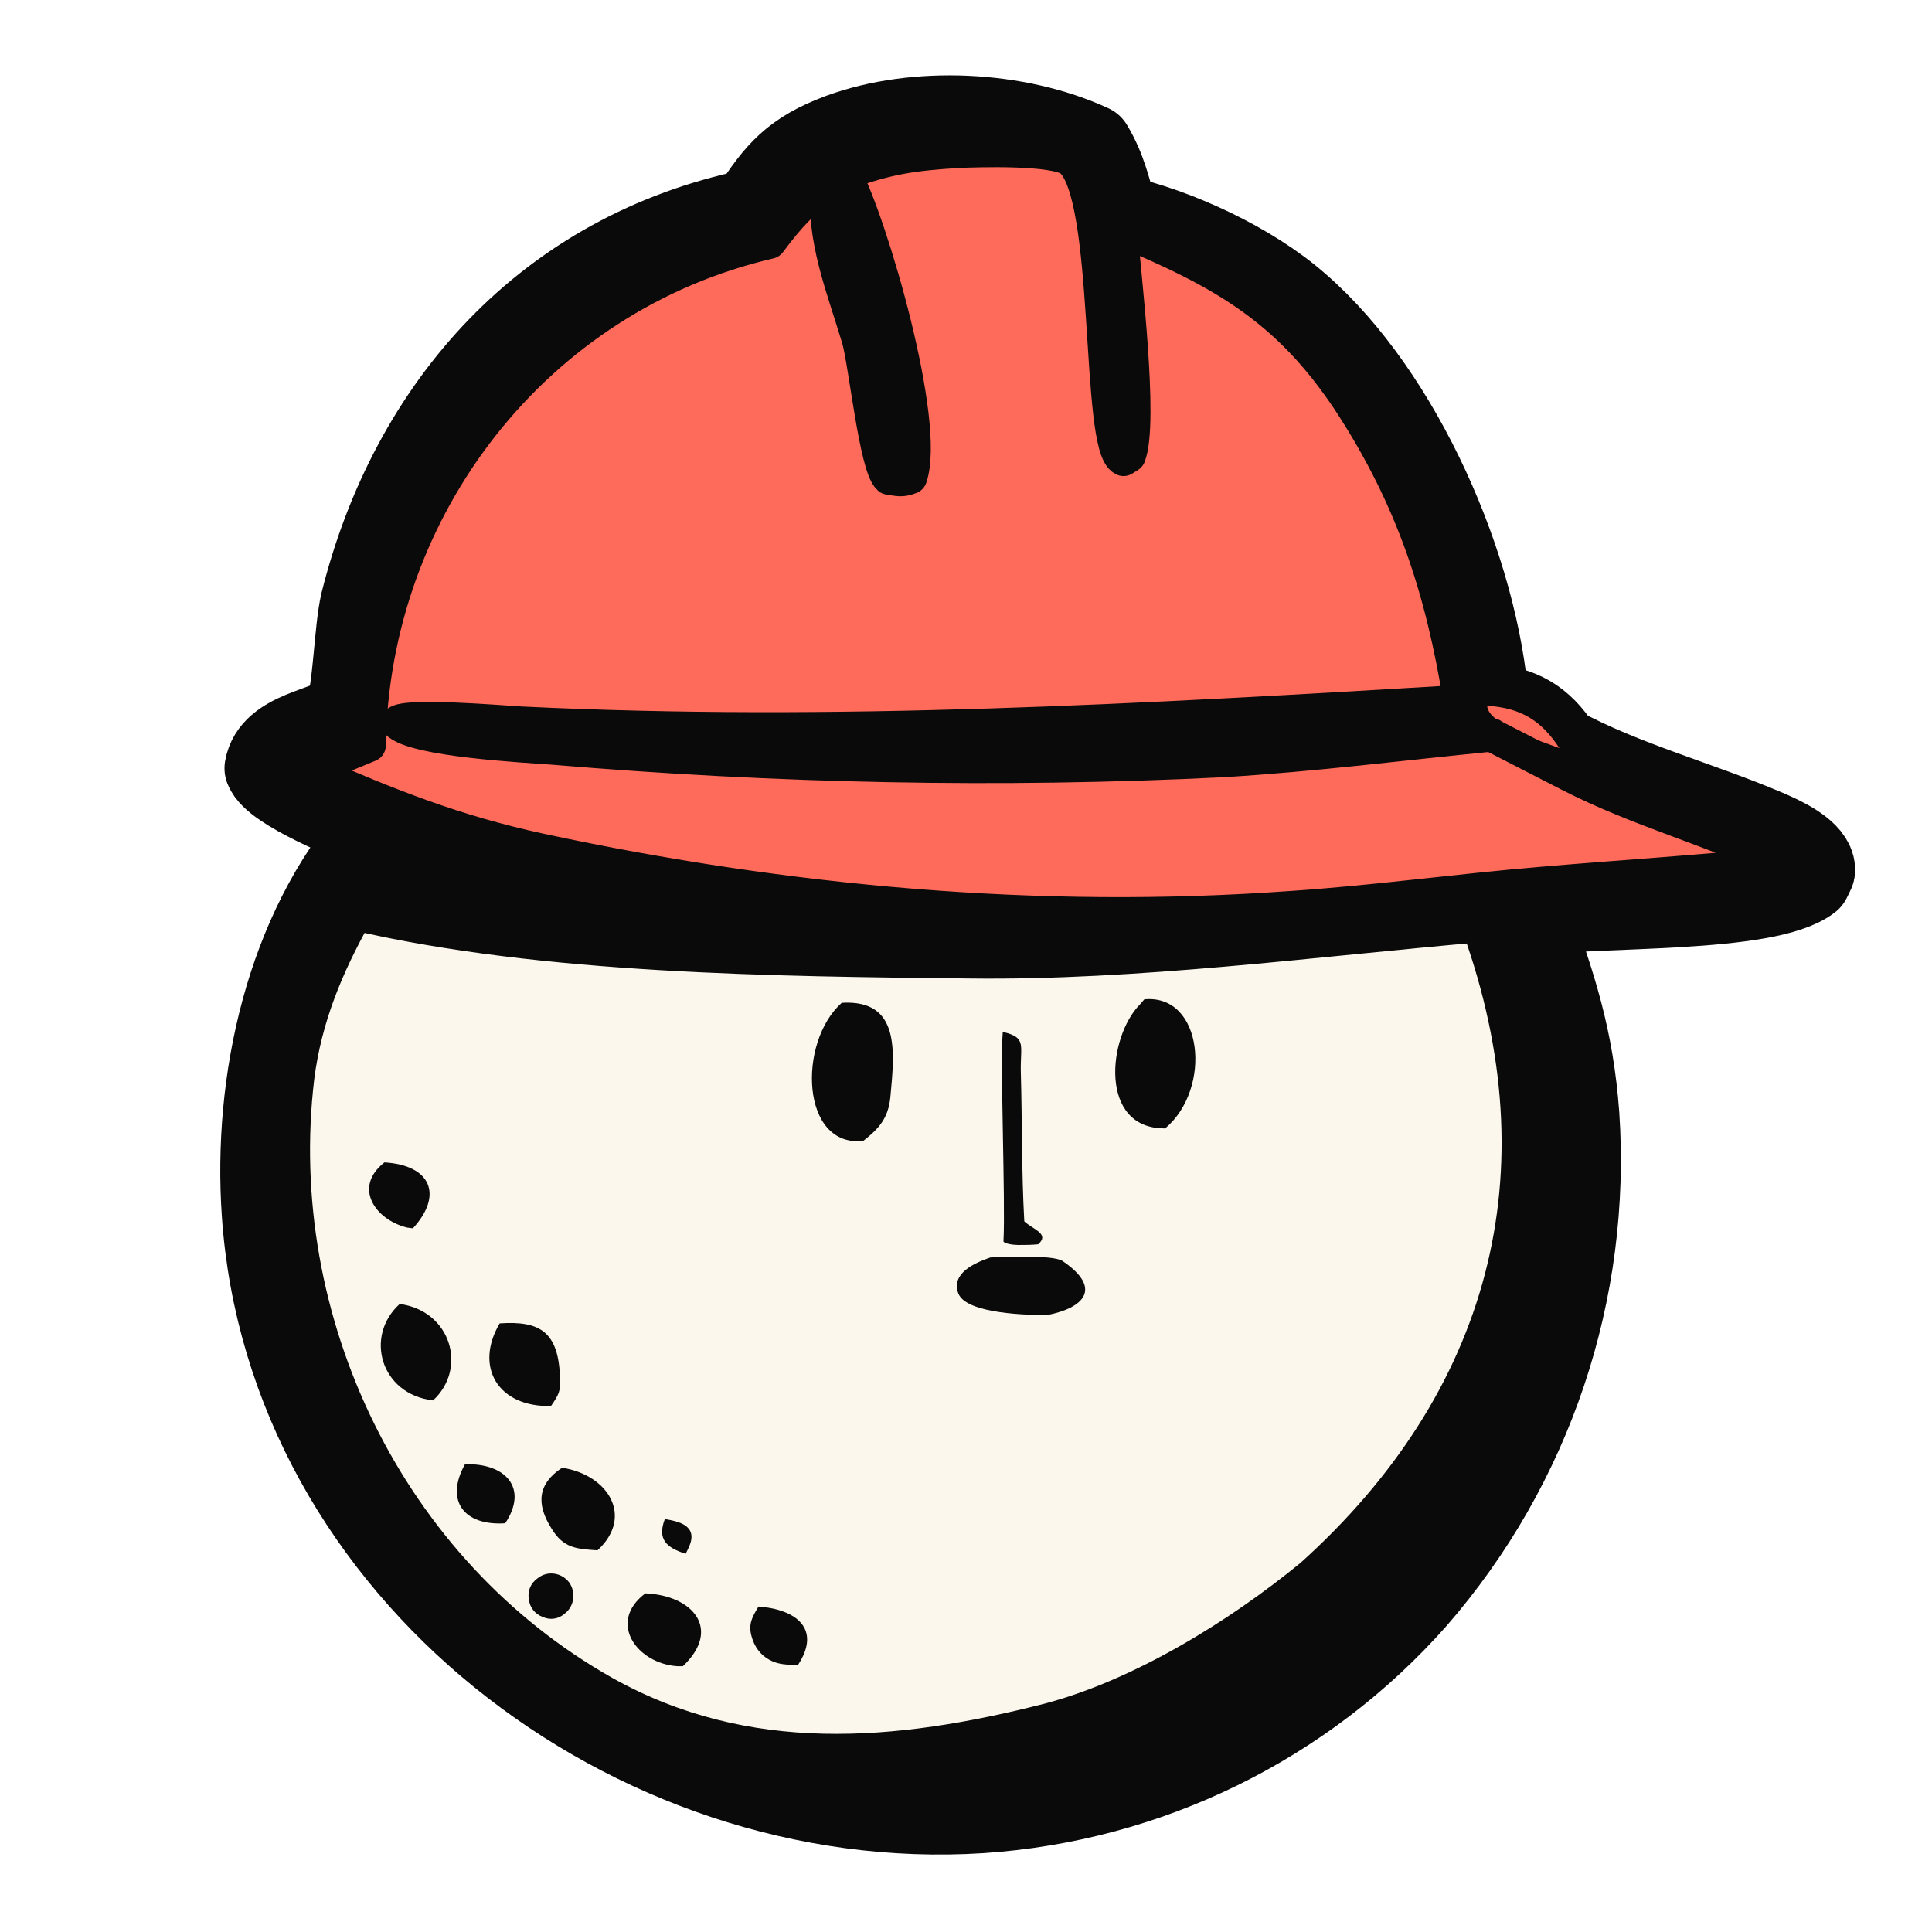
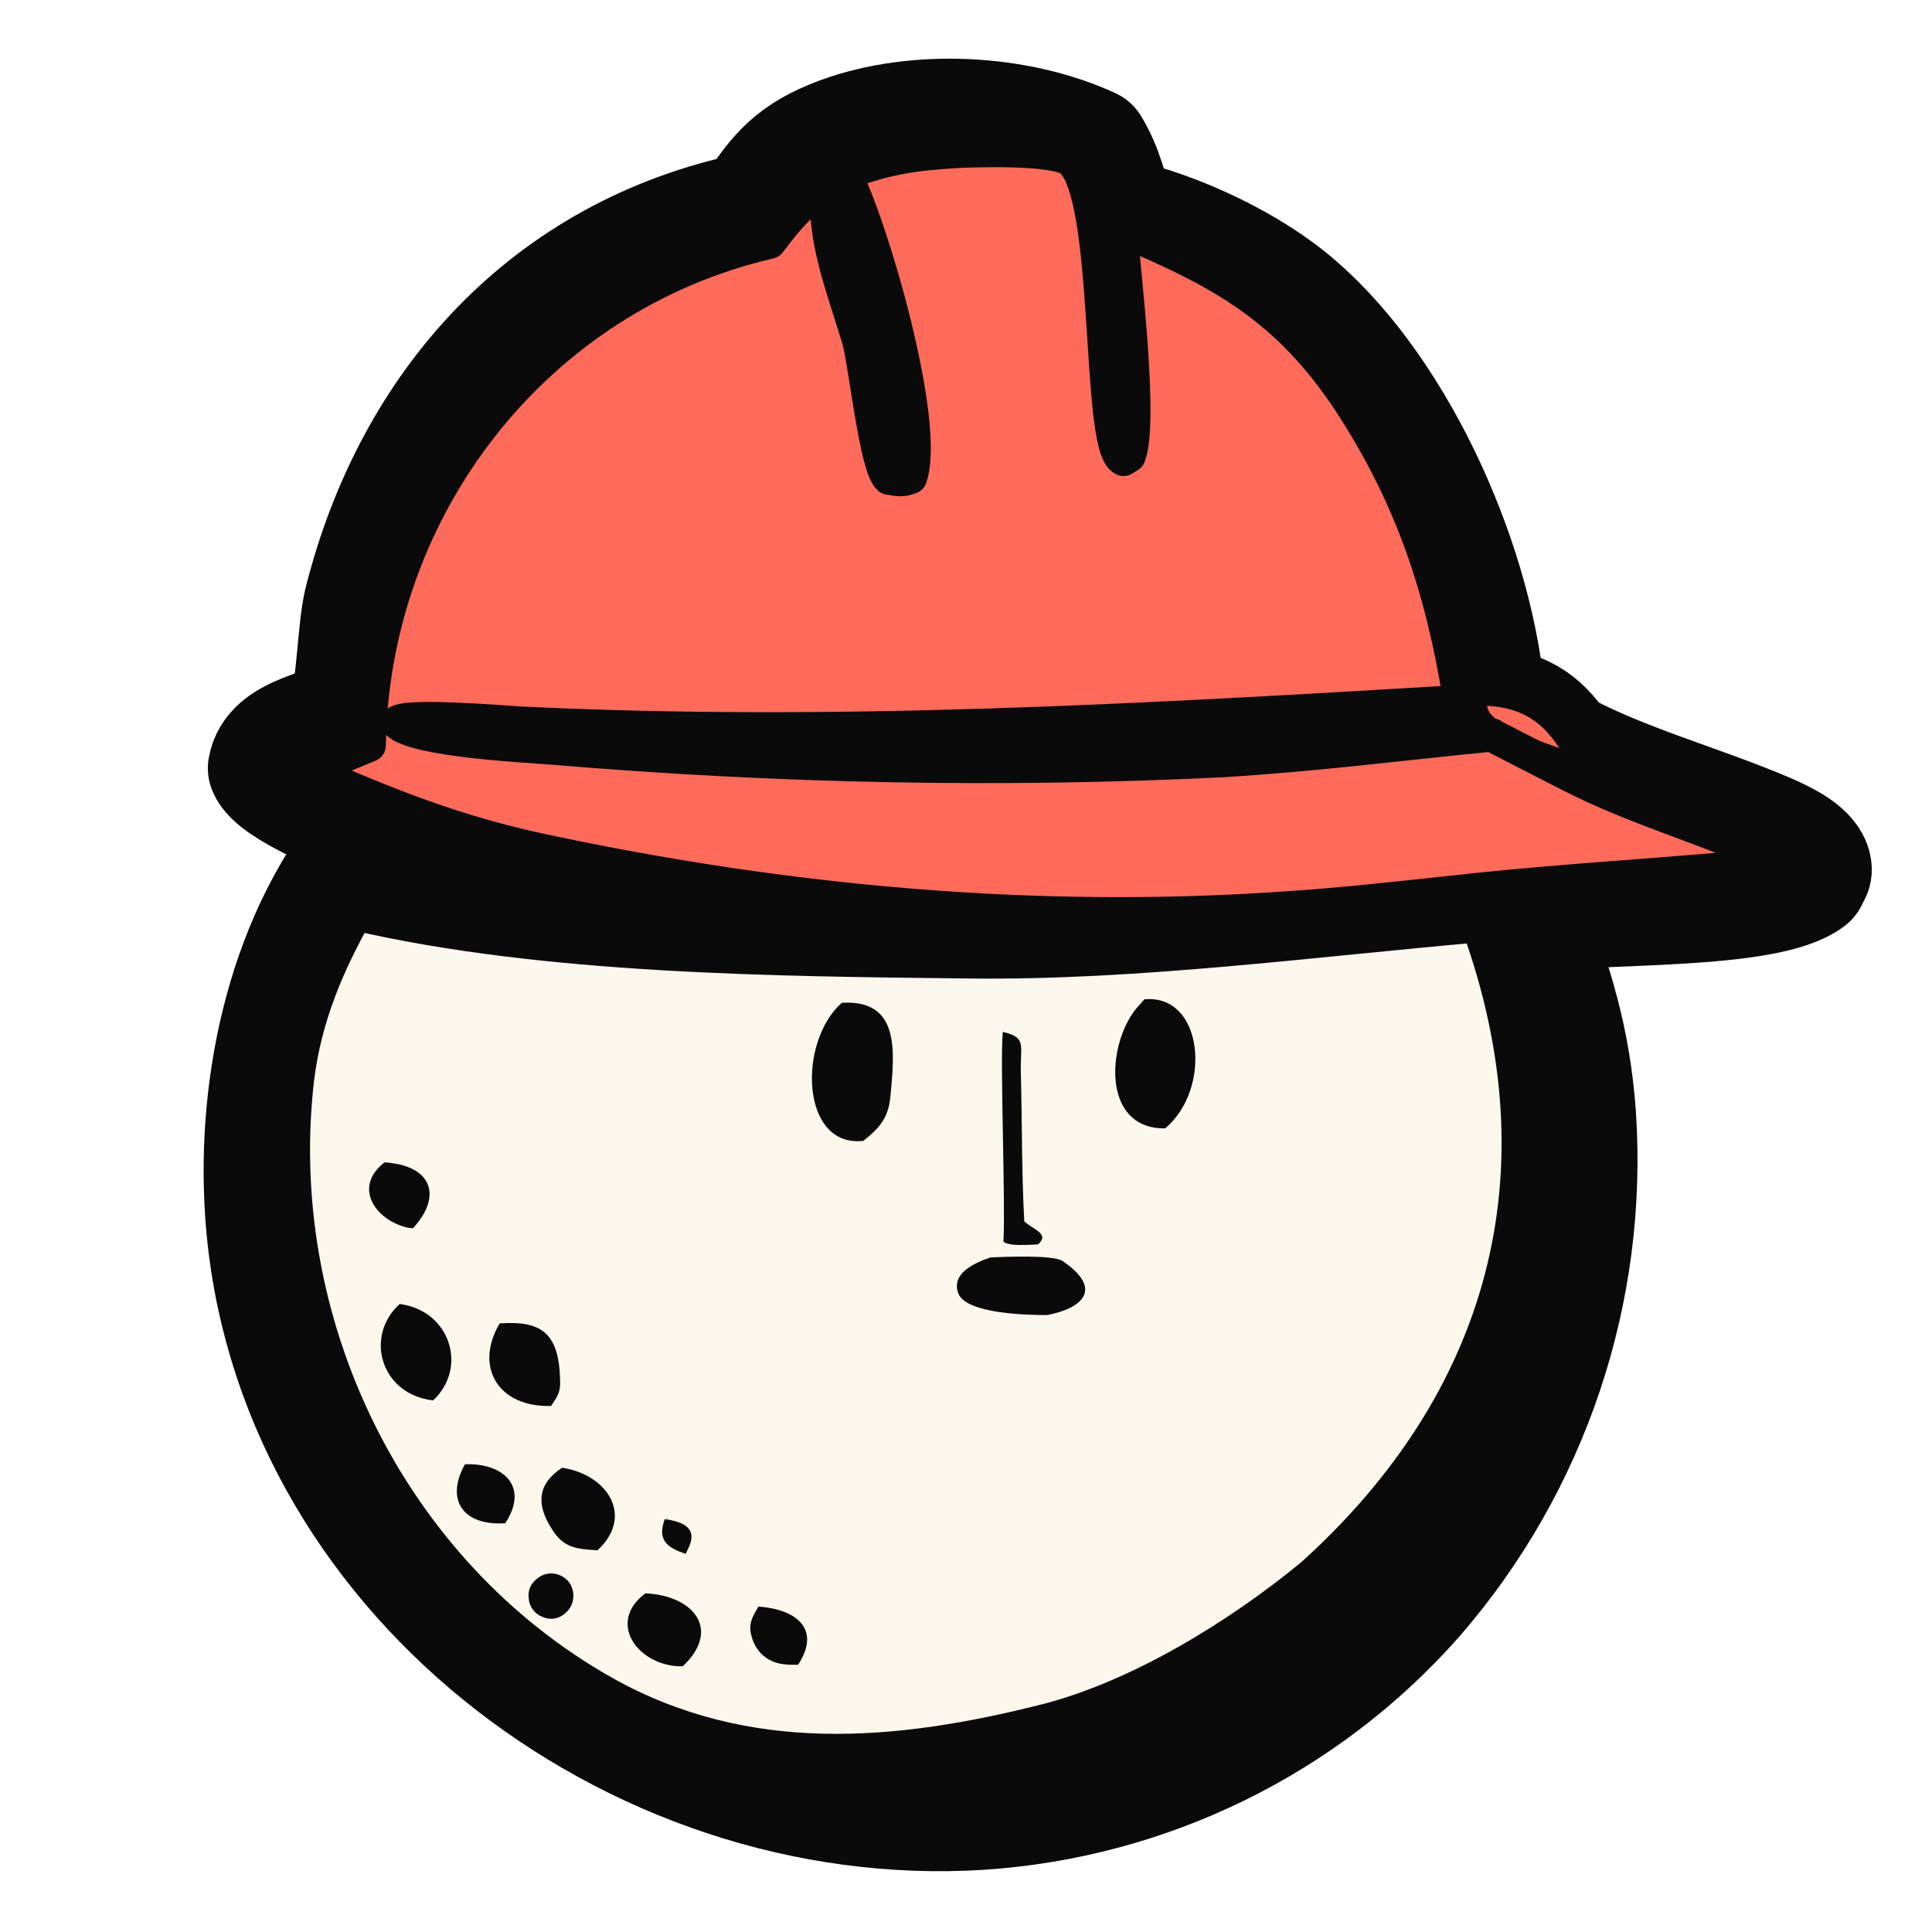
<svg xmlns="http://www.w3.org/2000/svg" viewBox="734.3 372.4 278.4 278.4">
-   <g data-outlined="1" fill="#0a0a0a" stroke="#0a0a0a" stroke-width="12.1" stroke-linejoin="round">
+   <g data-outlined="1" fill="#0a0a0a" stroke="#0a0a0a" stroke-width="16.9" stroke-linejoin="round">
    <path d="M842.7 402.8C846.3 397.2 848.7 394.4 855.4 391.9C866.3 387.9 880.9 388.6 891.5 393.5C893.5 396.8 894.1 399.9 895.2 403.6C903.9 405.5 914.6 410.5 921.3 416.4C936.2 429.3 947.2 454.6 948.6 474.1C953.4 474.4 956.4 476.2 959 480.2C968.2 485.2 979.2 488.1 988.8 492.2C990.9 493.1 994.9 494.9 995.5 497.2C995.7 498.1 995.5 498 995 499.1C988.8 503.8 964.7 502.7 954.5 504.1C958.3 514.4 960.8 522.1 961.6 533.1C963.3 558.5 954.9 583.5 938.2 602.7C922.2 620.8 899.7 631.8 875.6 633.4C825.5 636.6 775.8 598.8 772.3 547.2C771 528.3 775.7 506.6 788.5 492.1C785 490.5 773.9 486.2 772.7 483.1C773.6 477.9 781.6 477.6 784.3 475.2C785.5 471.2 785.6 463.2 786.5 459.3C793.6 430.8 813.2 408.9 842.7 402.8Z" />
    <path d="M785.6 504.1C812.8 510.4 846.1 510.7 874 511C897.9 511.3 923.3 507.9 947.3 505.8C960.2 541.5 951.2 574.3 923.3 599.4C912.7 608.1 898.7 616.7 885.5 620.2C863.6 625.8 841.8 627.7 821.4 616.3C790.3 598.8 773 562.8 777.2 527.6C778.3 519 781.4 511.6 785.6 504.1Z" />
    <path d="M855.6 516.9C864.1 516.4 863.2 524 862.6 530.5C862.3 533.5 861 535 858.7 536.8C849.7 537.8 849.2 522.6 855.6 516.9Z" />
    <path d="M899.2 516.4C907.7 515.6 909 529.3 902.2 535C892.6 535.1 893.9 521.8 898.6 517.1L899.2 516.4Z" />
    <path d="M877 553.6C879 553.5 886 553.2 887.4 554.1C893.3 558.1 890.4 560.9 885.2 561.9C882.8 561.9 873.6 561.8 872.4 558.8C871.3 555.9 874.7 554.4 877 553.6Z" />
    <path d="M791.9 560.3C799.3 561.3 801.7 569.6 796.7 574.2C789.1 573.3 786.8 564.9 791.9 560.3Z" />
    <path d="M878.8 521.1C882.3 521.9 881.3 523 881.4 526.9C881.6 534.1 881.5 541.2 881.9 548.4C883.2 549.6 885.6 550.2 883.9 551.7C882.9 551.8 882 551.8 881 551.8C880.3 551.8 878.8 551.6 878.9 551.2C879.2 545.7 878.4 525.4 878.8 521.1Z" />
    <path d="M872.5 394.2C875 394.1 886.3 393.7 888.6 395.5C894.6 400.5 892.3 436.8 896.2 438.6L897 438.1C898.9 433.3 896.3 411.8 895.8 405.5C910.4 411.6 919.8 416.8 928.7 430.2C937.8 444.1 942.1 457.3 944.7 473.5C899.4 476.2 854.6 478.8 809.3 476.6C806 476.4 792.8 475.3 791.5 476.5C794 479.1 810.1 479.9 814 480.2C846.1 482.9 878.3 483.6 910.5 482C923.7 481.2 936.1 479.6 949.3 478.3L949.2 478.3L960.3 484C970.6 489.3 981 491.9 991.1 496.8C979.6 498 968.1 498.7 956.5 499.7C944.4 500.7 932.4 502.4 920.2 503.2C884 505.8 847.7 502.5 812.2 494.9C799.7 492.2 790.3 488.4 778.8 483.4L787.5 479.8C788 445.5 811.5 415.1 845.2 407.3C848.2 403.3 849.7 401.8 853.5 398.8C852.8 406.8 855.7 413.6 858 421.3C859 424.9 860.5 439.6 862.4 441.3C863.8 441.5 864.2 441.7 865.5 441.2C868.2 433.4 859.9 404.8 856 397.4C862.3 395.1 865.9 394.6 872.5 394.2Z" />
  </g>
  <path fill="#0a0a0a" d="M842.7 402.8C846.3 397.2 848.7 394.4 855.4 391.9C866.3 387.9 880.9 388.6 891.5 393.5C893.5 396.8 894.1 399.9 895.2 403.6C903.9 405.5 914.6 410.5 921.3 416.4C936.2 429.3 947.2 454.6 948.6 474.1C953.4 474.4 956.4 476.2 959 480.2C968.2 485.2 979.2 488.1 988.8 492.2C990.9 493.1 994.9 494.9 995.5 497.2C995.7 498.1 995.5 498 995 499.1C988.8 503.8 964.7 502.7 954.5 504.1C958.3 514.4 960.8 522.1 961.6 533.1C963.3 558.5 954.9 583.5 938.2 602.7C922.2 620.8 899.7 631.8 875.6 633.4C825.5 636.6 775.8 598.8 772.3 547.2C771 528.3 775.7 506.6 788.5 492.1C785 490.5 773.9 486.2 772.7 483.1C773.6 477.9 781.6 477.6 784.3 475.2C785.5 471.2 785.6 463.2 786.5 459.3C793.6 430.8 813.2 408.9 842.7 402.8Z" />
  <path fill="#ff6b5a" d="M948.6 474.1C953.4 474.4 956.4 476.2 959 480.2C956.6 479.3 948.7 476.8 948.6 474.1Z" />
  <path stroke="#0a0a0a" stroke-width="4.8" stroke-linejoin="round" fill="#fbf7ec" d="M785.6 504.1C812.8 510.4 846.1 510.7 874 511C897.9 511.3 923.3 507.9 947.3 505.8C960.2 541.5 951.2 574.3 923.3 599.4C912.7 608.1 898.7 616.7 885.5 620.2C863.6 625.8 841.8 627.7 821.4 616.3C790.3 598.8 773 562.8 777.2 527.6C778.3 519 781.4 511.6 785.6 504.1Z" />
  <path fill="#0a0a0a" d="M855.6 516.9C864.1 516.4 863.2 524 862.6 530.5C862.3 533.5 861 535 858.7 536.8C849.7 537.8 849.2 522.6 855.6 516.9Z" />
  <path fill="#0a0a0a" d="M899.2 516.4C907.7 515.6 909 529.3 902.2 535C892.6 535.1 893.9 521.8 898.6 517.1L899.2 516.4Z" />
  <path fill="#0a0a0a" d="M877 553.6C879 553.5 886 553.2 887.4 554.1C893.3 558.1 890.4 560.9 885.2 561.9C882.8 561.9 873.6 561.8 872.4 558.8C871.3 555.9 874.7 554.4 877 553.6Z" />
  <path fill="#0a0a0a" d="M791.9 560.3C799.3 561.3 801.7 569.6 796.7 574.2C789.1 573.3 786.8 564.9 791.9 560.3Z" />
  <path fill="#0a0a0a" d="M806.3 563.1C812.1 562.7 814.8 564.3 815 571C815.1 572.9 814.8 573.4 813.7 575C806.1 575.2 802.6 569.4 806.3 563.1Z" />
  <path fill="#0a0a0a" d="M815.3 583.9C821.9 584.9 825.7 590.9 820.4 595.8C817.4 595.6 815.5 595.5 813.8 592.7C811.5 589.1 811.8 586.2 815.3 583.9Z" />
  <path fill="#0a0a0a" d="M878.8 521.1C882.3 521.9 881.3 523 881.4 526.9C881.6 534.1 881.5 541.2 881.9 548.4C883.2 549.6 885.6 550.2 883.9 551.7C882.9 551.8 882 551.8 881 551.8C880.3 551.8 878.8 551.6 878.9 551.2C879.2 545.7 878.4 525.4 878.8 521.1Z" />
  <path fill="#0a0a0a" d="M827.3 602C834.2 602.3 838.3 607.2 832.7 612.5L831.9 612.5C826 612.1 821.8 606.1 827.3 602Z" />
  <path fill="#0a0a0a" d="M789.7 539.9C796.4 540.3 798.2 544.6 793.8 549.4L793 549.3C788.4 548.2 785.1 543.5 789.7 539.9Z" />
  <path fill="#0a0a0a" d="M801.3 583.4C807.1 583.2 810.5 586.8 807.1 591.9C801.1 592.3 798.4 588.6 801.3 583.4Z" />
  <path fill="#0a0a0a" d="M843.6 603.9C849 604.3 852.7 607.1 849.3 612.3C847.8 612.3 846.5 612.3 845.2 611.6C843.9 610.9 843 609.7 842.6 608.2C842.1 606.4 842.7 605.4 843.6 603.9Z" />
  <path fill="#0a0a0a" d="M811.8 599.8C813.2 598.7 815.2 599 816.3 600.4C817.3 601.8 817.1 603.8 815.7 604.9C814.8 605.7 813.6 605.9 812.5 605.4C811.4 605 810.6 604 810.5 602.8C810.3 601.6 810.8 600.5 811.8 599.8Z" />
  <path fill="#0a0a0a" d="M830.1 591.3C832.8 591.7 835 592.6 833.4 595.7L833.1 596.3C830.3 595.4 829 594.2 830.1 591.3Z" />
  <path stroke="#0a0a0a" stroke-width="4.8" stroke-linejoin="round" fill="#ff6b5a" d="M872.5 394.2C875 394.1 886.3 393.7 888.6 395.5C894.6 400.5 892.3 436.8 896.2 438.6L897 438.1C898.9 433.3 896.3 411.8 895.8 405.5C910.4 411.6 919.8 416.8 928.7 430.2C937.8 444.1 942.1 457.3 944.7 473.5C899.4 476.2 854.6 478.8 809.3 476.6C806 476.4 792.8 475.3 791.5 476.5C794 479.1 810.1 479.9 814 480.2C846.1 482.9 878.3 483.6 910.5 482C923.7 481.2 936.1 479.6 949.3 478.3L949.2 478.3L960.3 484C970.6 489.3 981 491.9 991.1 496.8C979.6 498 968.1 498.7 956.5 499.7C944.4 500.7 932.4 502.4 920.2 503.2C884 505.8 847.7 502.5 812.2 494.9C799.7 492.2 790.3 488.4 778.8 483.4L787.5 479.8C788 445.5 811.5 415.1 845.2 407.3C848.2 403.3 849.7 401.8 853.5 398.8C852.8 406.8 855.7 413.6 858 421.3C859 424.9 860.5 439.6 862.4 441.3C863.8 441.5 864.2 441.7 865.5 441.2C868.2 433.4 859.9 404.8 856 397.4C862.3 395.1 865.9 394.6 872.5 394.2Z" />
</svg>
